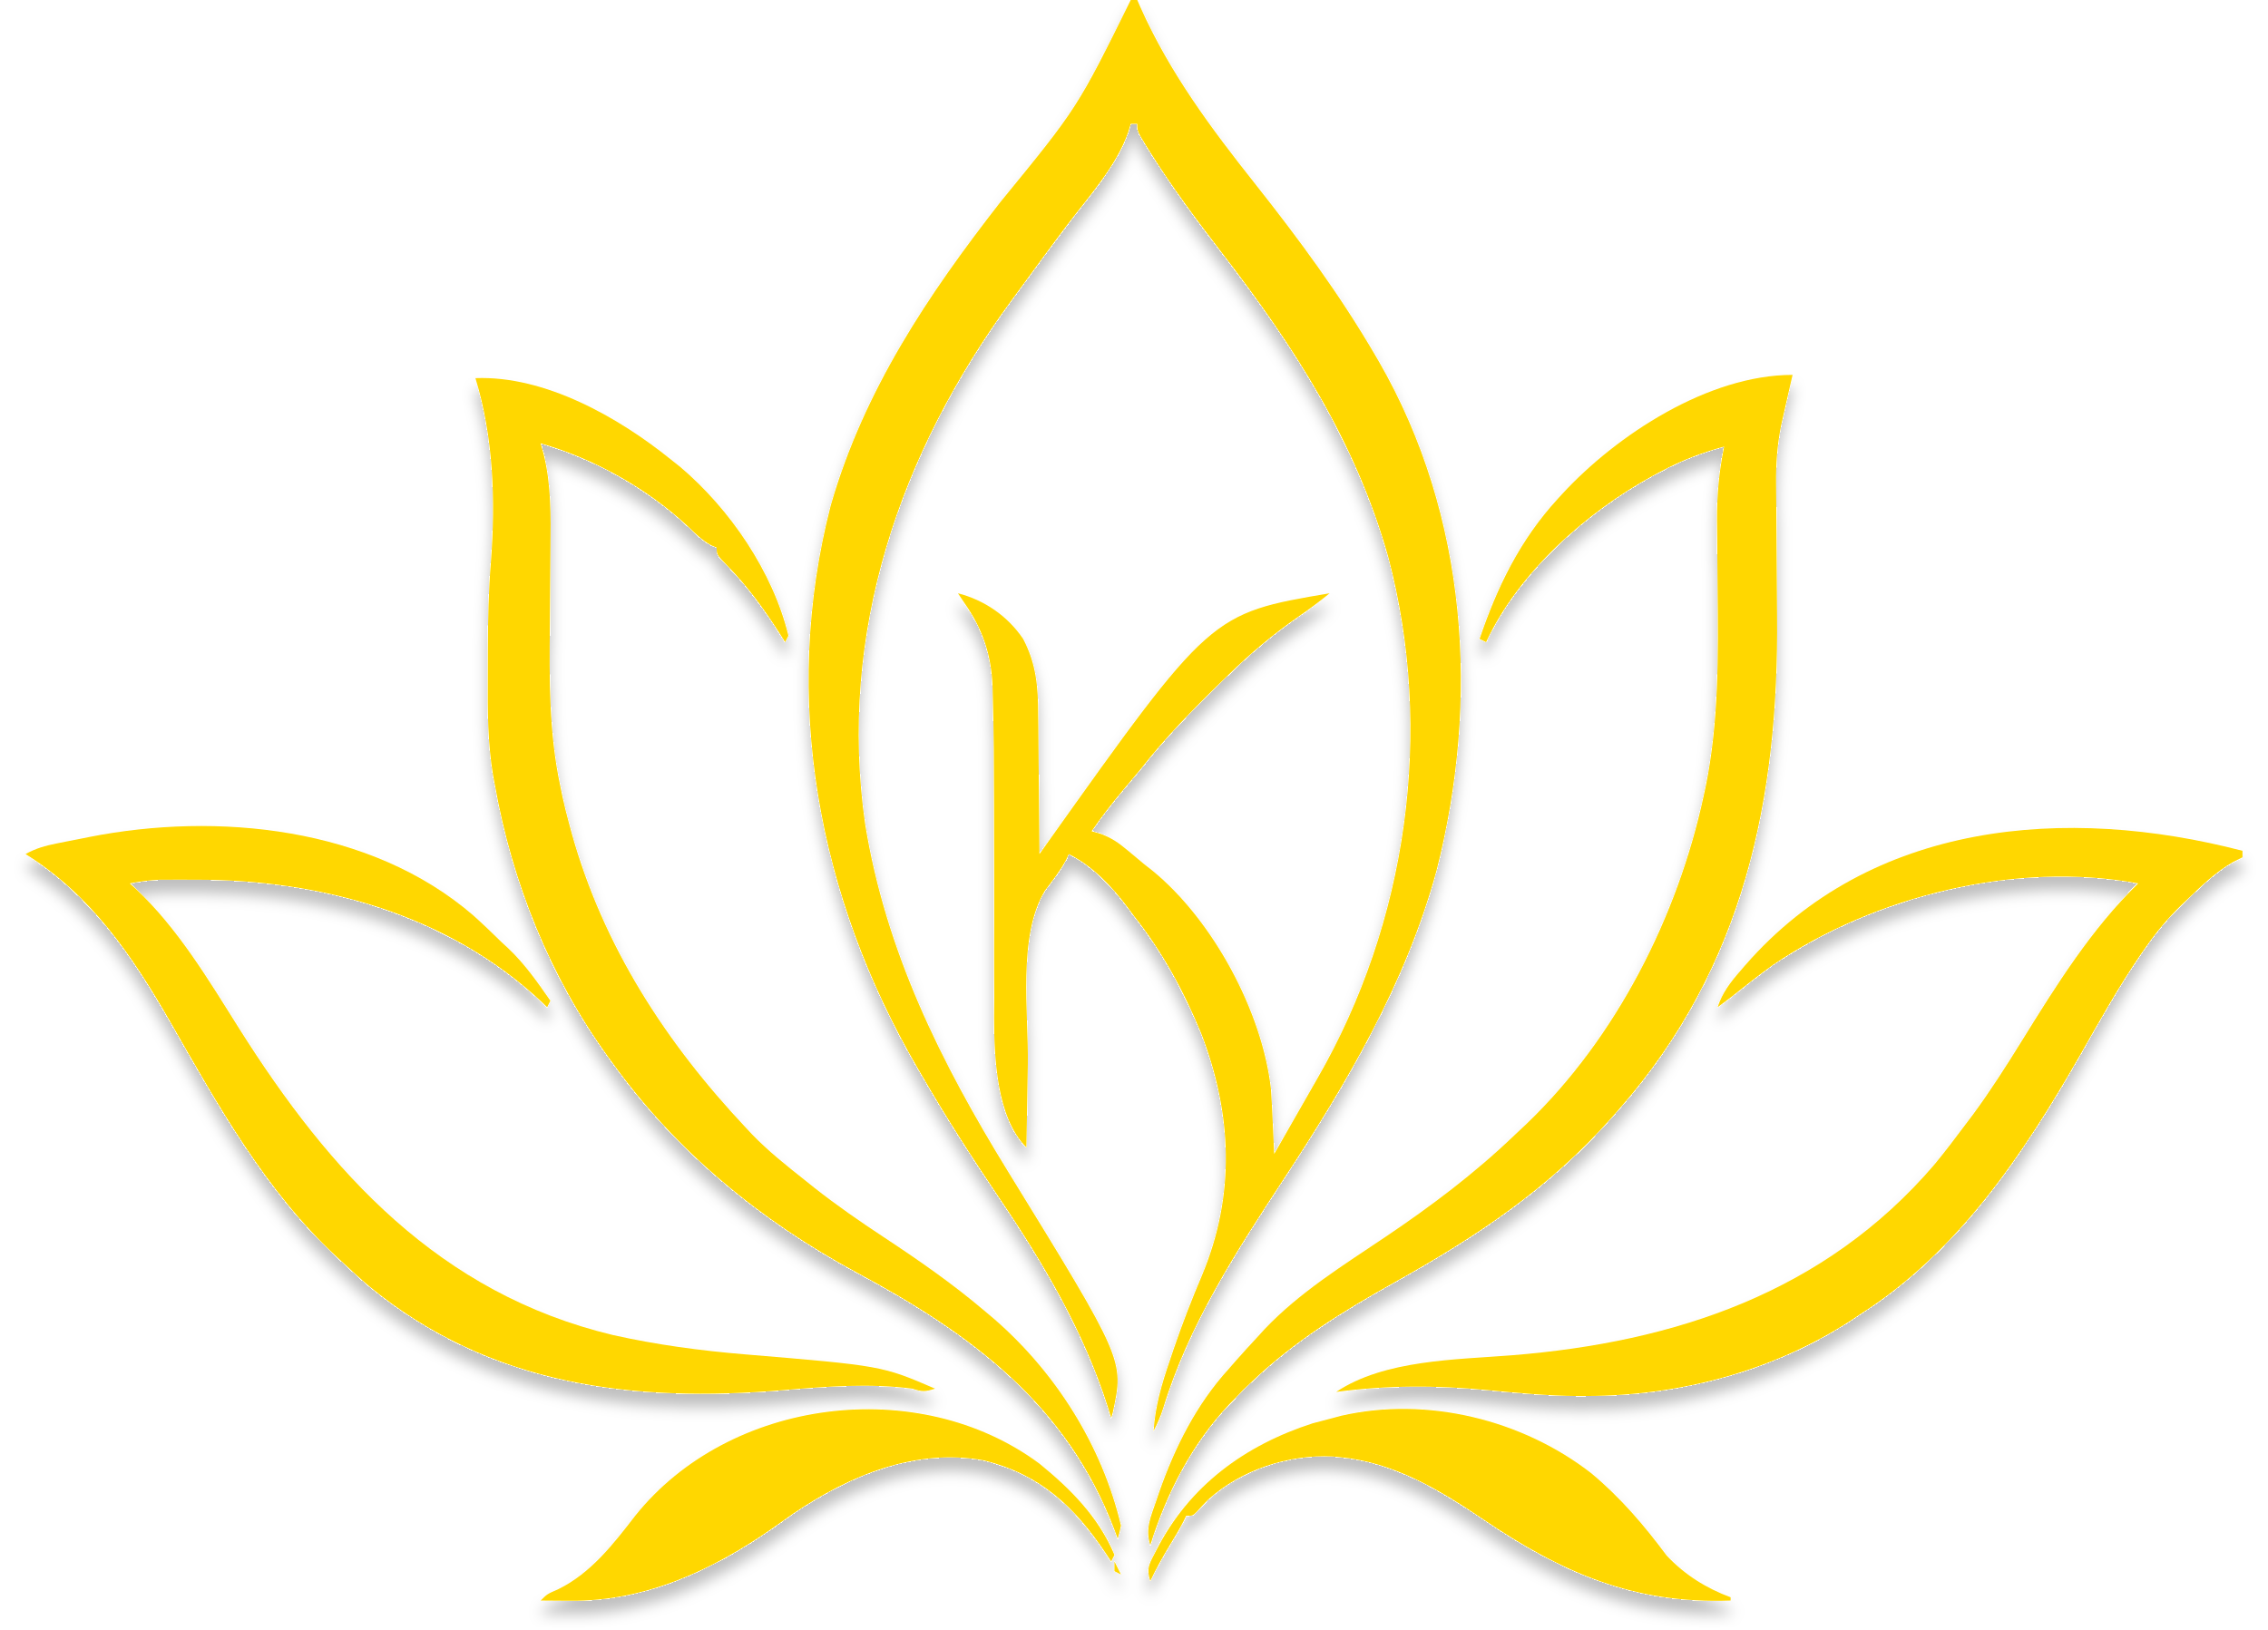
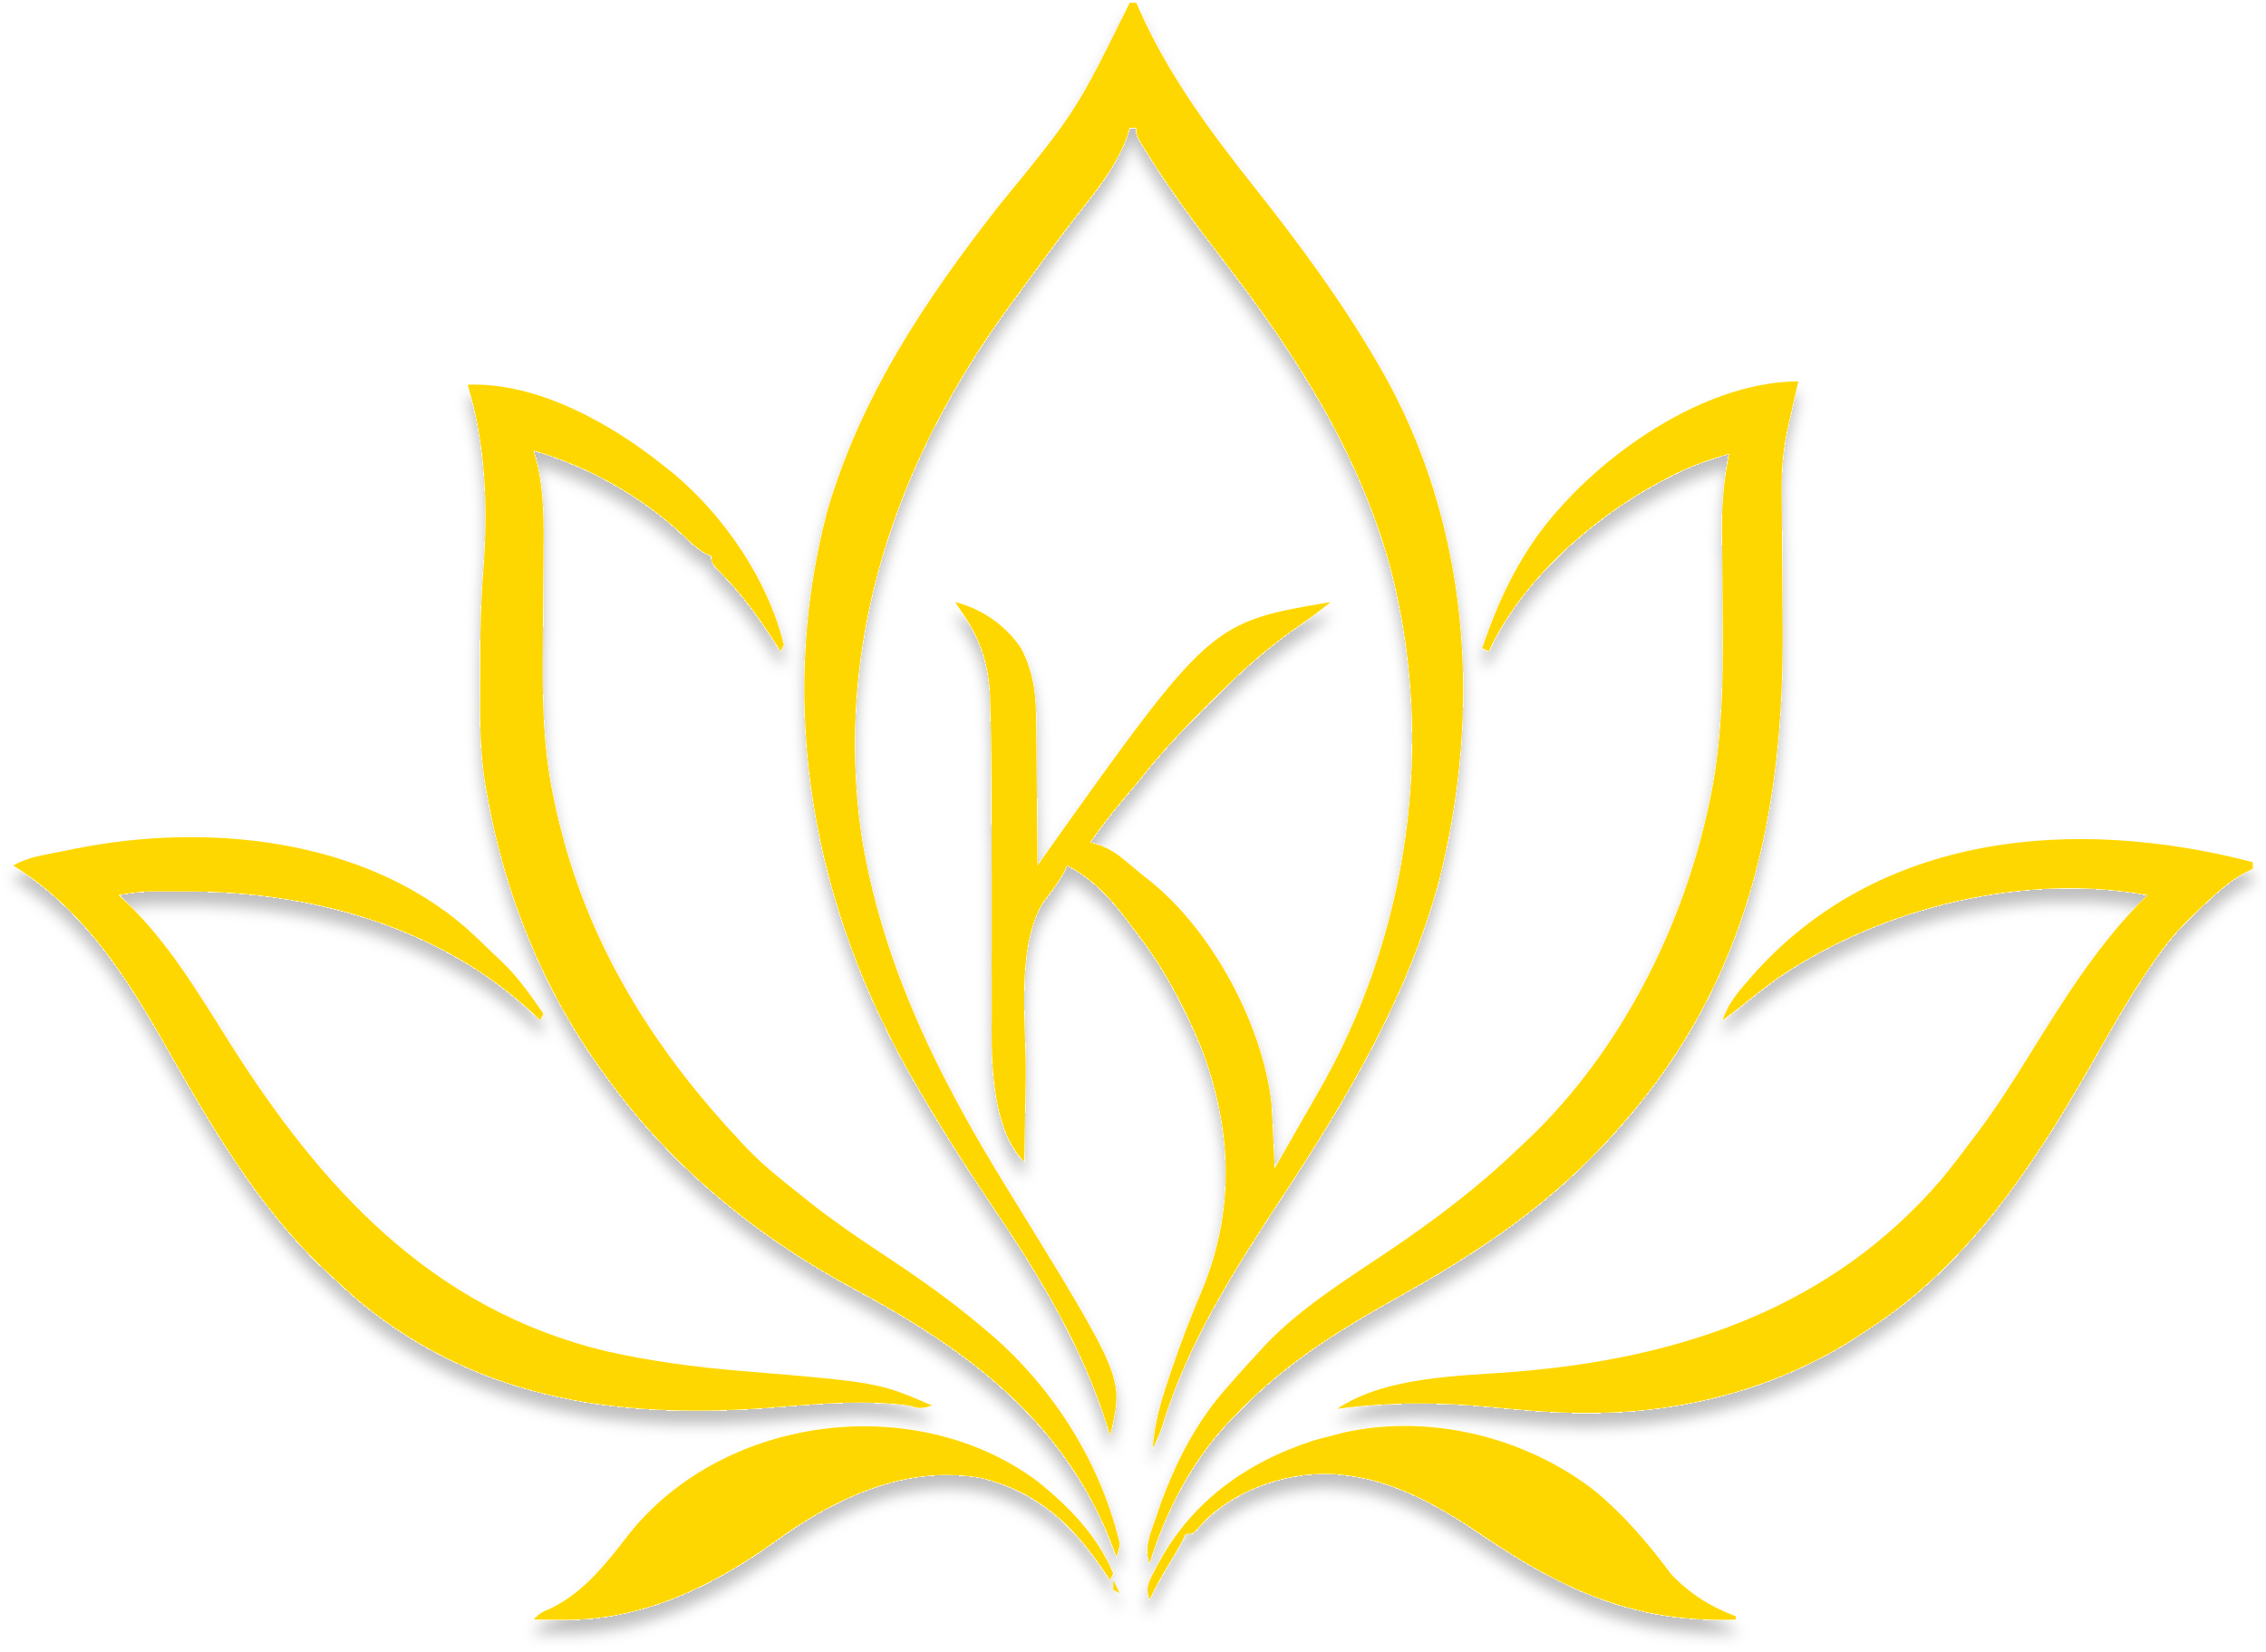
- <svg xmlns="http://www.w3.org/2000/svg" width="32" height="23" viewBox="0 0 688 500" fill="none">
+ <svg xmlns="http://www.w3.org/2000/svg" width="48" height="35" viewBox="0 0 688 500" fill="none">
  <g filter="url(#filter0_d_172_36)">
    <path d="M343 0C343.66 0 344.32 0 345 0C345.34 0.776 345.68 1.552 346.031 2.352C355.047 22.445 367.596 39.296 381.218 56.477C394.567 73.336 407.155 90.411 418 109C418.561 109.961 418.561 109.961 419.133 110.941C446.409 158.28 450.11 214.811 436.781 267.144C427.3 301.784 409.246 332.28 389.679 362.055C375.202 384.108 360.651 406.628 352.937 432.066C352.139 434.564 351.2 436.684 350 439C350.519 431.306 352.508 424.589 355 417.312C355.397 416.131 355.794 414.95 356.203 413.734C358.816 406.09 361.725 398.624 364.875 391.188C375.125 366.691 374.136 341.713 364.63 317.068C359.346 304.184 352.679 291.902 344 281C343.365 280.141 342.731 279.283 342.078 278.398C337.177 271.91 331.377 265.688 324 262C323.742 262.561 323.484 263.121 323.218 263.699C321.391 267.149 318.995 270.152 316.656 273.27C308.246 287.134 311.693 310.909 311.437 326.5C311.394 328.98 311.35 331.461 311.306 333.941C311.2 339.961 311.098 345.98 311 352C301.764 342.764 301.111 324.268 301.08 312.041C301.097 310.023 301.114 308.006 301.132 305.988C301.126 303.839 301.116 301.689 301.102 299.539C301.076 293.932 301.09 288.325 301.114 282.717C301.132 277.08 301.116 271.444 301.101 265.807C301.096 263.598 301.091 261.389 301.085 259.18C301.083 258.102 301.08 257.024 301.077 255.913C301.07 252.704 301.066 249.495 301.062 246.285C301.046 235.347 301.02 224.414 300.679 213.48C300.657 212.517 300.635 211.553 300.613 210.56C300.228 200.846 297.56 192.946 292 185C291.34 184.01 290.68 183.02 290 182C298.153 184.091 305.306 189.026 310 196C314.015 203.675 314.6 210.672 314.609 219.227C314.626 220.455 314.642 221.684 314.659 222.95C314.707 226.842 314.729 230.733 314.75 234.625C314.778 237.277 314.808 239.93 314.84 242.582C314.913 249.055 314.965 255.527 315 262C315.648 261.088 316.296 260.176 316.963 259.236C367.521 188.183 367.521 188.183 404 182C400.826 184.604 397.575 187.018 394.194 189.346C386.546 194.642 379.654 200.506 373 207C372.297 207.682 371.595 208.364 370.871 209.066C362.04 217.672 353.584 226.269 346 236C344.264 238.095 342.505 240.171 340.75 242.25C337.294 246.384 334.034 250.549 331 255C331.885 255.25 332.771 255.5 333.683 255.758C337.13 257.049 339.258 258.52 342.062 260.875C343.286 261.892 343.286 261.892 344.535 262.93C345.348 263.613 346.162 264.296 347 265C347.862 265.677 348.724 266.354 349.613 267.051C368.173 282.209 383.309 310.3 386 334C386.243 337.456 386.412 340.913 386.562 344.375C386.627 345.765 386.627 345.765 386.693 347.184C386.798 349.456 386.901 351.728 387 354C390.518 347.9 394.014 341.787 397.487 335.662C398.384 334.084 399.284 332.508 400.192 330.936C427.871 282.987 436.139 224.341 421.982 170.859C412.08 135.588 393.165 106.284 370.964 77.552C363.308 67.603 355.806 57.574 349.125 46.938C348.701 46.264 348.278 45.591 347.842 44.897C345 40.264 345 40.264 345 38C344.34 38 343.68 38 343 38C342.729 38.889 342.458 39.779 342.179 40.695C338.458 51.12 330.309 60.037 323.675 68.782C318.375 75.799 313.186 82.899 308 90C307.202 91.085 307.202 91.085 306.389 92.192C272.058 139.031 253.168 194.24 261.521 252.709C267.854 291.968 284.776 325.942 305.418 359.475C340.956 417.218 340.956 417.218 337.533 433.176C337.357 433.778 337.181 434.38 337 435C336.657 433.869 336.314 432.739 335.961 431.574C328.583 408.411 316.385 387.742 302.822 367.704C294.51 355.374 286.44 342.877 279 330C278.575 329.274 278.15 328.549 277.712 327.801C247.039 275.164 235.643 214.349 251 155C261.14 119.836 280.733 90.542 303 62C326.623 33.123 326.623 33.123 343 0Z" fill="#FFD700" />
    <path d="M142 116C163.29 115.166 185.919 128 202 141C202.937 141.744 203.874 142.488 204.84 143.254C220.067 156.165 233.231 175.4 238 195C237.67 195.66 237.34 196.32 237 197C236.406 196.056 235.811 195.113 235.199 194.141C230.453 186.745 225.556 179.979 219.405 173.683C216 170.178 216 170.178 216 168C215.441 167.764 214.881 167.528 214.305 167.285C211.458 165.698 209.464 163.709 207.125 161.437C194.705 149.826 178.339 140.668 162 136C162.464 137.64 162.464 137.64 162.938 139.312C165.242 148.652 165.122 158.211 165.014 167.775C164.992 169.869 164.978 171.963 164.966 174.057C164.933 180.004 164.892 185.951 164.829 191.897C164.658 208.462 164.555 224.705 168 241C168.225 242.107 168.449 243.213 168.681 244.353C169.283 247.092 169.955 249.793 170.688 252.5C170.944 253.455 171.2 254.41 171.464 255.395C181.169 290.265 200.409 319.868 225 346C225.616 346.659 226.232 347.317 226.867 347.996C231.838 353.145 237.399 357.56 243 362C243.978 362.784 244.957 363.567 245.965 364.375C252.842 369.787 259.952 374.714 267.258 379.53C277.862 386.524 288.304 393.776 298 402C299.005 402.847 300.011 403.694 301.047 404.566C319.976 420.981 334.223 443.508 340 468C339.554 470.229 339.554 470.229 339 472C338.66 471.08 338.319 470.159 337.969 469.211C323.458 430.906 294.173 409.248 259.075 390.437C229.387 374.408 203.737 353.366 184 326C183.331 325.082 183.331 325.082 182.649 324.146C164.841 299.477 153.344 270.881 148 241C147.814 240.016 147.628 239.031 147.436 238.017C145.748 227.983 145.728 218.065 145.794 207.914C145.812 205.005 145.815 202.096 145.814 199.187C145.832 190.128 146.023 181.161 146.766 172.13C148.17 153.333 147.52 134.119 142 116Z" fill="#FFD700" />
    <path d="M546 115C545.723 116.218 545.446 117.436 545.16 118.691C544.794 120.315 544.428 121.939 544.062 123.562C543.789 124.762 543.789 124.762 543.51 125.986C543.332 126.776 543.155 127.565 542.973 128.379C542.81 129.096 542.648 129.814 542.481 130.553C541.294 136.592 540.87 142.349 540.95 148.476C540.959 149.705 540.959 149.705 540.969 150.958C540.983 152.73 540.999 154.502 541.016 156.273C541.043 159.103 541.061 161.934 541.076 164.764C541.118 172.81 541.165 180.855 541.247 188.901C541.798 245.028 531.038 296.607 493 340C492.284 340.825 491.569 341.65 490.832 342.5C471.397 364.515 449.226 379.241 423.759 393.456C407.994 402.28 393.111 411.442 380 424C378.701 425.237 378.701 425.237 377.375 426.5C376.591 427.325 375.807 428.15 375 429C374.431 429.574 373.863 430.147 373.277 430.738C361.763 442.894 353.947 458.118 349 474C347.366 469.021 349.183 465.232 350.812 460.438C351.126 459.511 351.439 458.584 351.762 457.63C356.598 443.898 363.147 430.819 373 420C373.719 419.175 374.439 418.35 375.18 417.5C377.415 414.963 379.696 412.475 382 410C382.662 409.272 383.325 408.543 384.008 407.793C394.761 396.447 408.234 388.117 421.125 379.438C435.166 369.981 448.32 360.089 460.572 348.365C461.848 347.146 463.136 345.939 464.426 344.734C491.952 318.332 510.803 281.055 518.75 244.062C518.949 243.147 519.148 242.231 519.352 241.288C523.428 221.134 523.196 201.014 523 180.562C522.952 175.554 522.912 170.547 522.888 165.538C522.875 163.569 522.85 161.599 522.825 159.63C522.783 151.877 523.444 144.598 525 137C518.102 138.877 511.922 141.238 505.625 144.625C504.387 145.286 504.387 145.286 503.125 145.961C482.831 157.044 461.832 175.688 452 197C451.34 196.67 450.68 196.34 450 196C455.439 179.961 462.442 165.58 474 153C474.442 152.516 474.884 152.032 475.339 151.533C492.124 133.34 520.239 115 546 115Z" fill="#FFD700" />
    <path d="M141.293 280.773C144.275 283.436 147.141 286.205 150 289C150.666 289.616 151.333 290.232 152.02 290.867C157.105 295.665 161.016 301.278 165 307C164.67 307.66 164.34 308.32 164 309C163.452 308.466 162.904 307.933 162.34 307.383C133.84 280.598 94.635 269.758 56.25 269.875C54.962 269.871 53.675 269.867 52.348 269.863C51.104 269.865 49.86 269.866 48.578 269.867C46.898 269.869 46.898 269.869 45.185 269.871C42.044 269.998 39.085 270.414 36 271C36.571 271.513 37.142 272.026 37.73 272.555C50.761 284.86 59.968 300.328 69.453 315.394C97.497 359.87 130.999 396.799 184.141 409.539C197.549 412.54 210.931 414.332 224.608 415.468C266.701 418.972 266.701 418.972 283 426C279.99 426.934 279.133 427.044 276 426C262.808 424.312 249.811 425.326 236.625 426.437C190.286 430.303 146.569 425.141 109.363 394.545C106.503 392.105 103.741 389.571 101 387C100.185 386.249 100.185 386.249 99.354 385.482C77.596 365.279 62.971 338.944 48.375 313.418C36.727 293.128 24.117 274.557 4 262C7.131 260.255 10.035 259.443 13.543 258.746C14.617 258.531 15.692 258.317 16.799 258.096C17.917 257.878 19.035 257.661 20.188 257.437C21.286 257.216 22.385 256.995 23.518 256.768C62.766 249.021 109.869 253.657 141.293 280.773Z" fill="#FFD700" />
    <path d="M684 261C684 261.66 684 262.32 684 263C683.051 263.474 682.103 263.949 681.125 264.437C675.772 267.493 671.431 271.76 667 276C666.171 276.788 666.171 276.788 665.324 277.592C661.21 281.585 657.713 285.736 654.438 290.437C653.934 291.155 653.431 291.872 652.913 292.611C645.986 302.689 640.054 313.386 634 324C616.729 354.14 596.807 383.958 567 403C565.97 403.691 564.94 404.382 563.879 405.094C539.913 420.652 511.441 428.142 483 428.25C481.566 428.256 481.566 428.256 480.104 428.262C470.806 428.192 461.622 427.32 452.375 426.437C436.664 424.939 421.67 424.941 406 427C420.883 417.078 442.841 417.126 460.011 415.747C509.995 411.731 555.895 396.467 589.43 357.331C592.748 353.317 595.89 349.177 599 345C599.786 343.958 600.573 342.917 601.383 341.844C606.739 334.56 611.552 326.997 616.312 319.312C626.895 302.236 637.542 285.124 652 271C614.566 264.079 571.296 274.745 540 296C535.553 299.191 531.274 302.583 527 306C525.671 307.006 524.34 308.009 523 309C524.459 304.517 526.949 301.318 530 297.812C530.489 297.245 530.978 296.678 531.482 296.093C570.024 251.852 629.96 246.916 684 261Z" fill="#FFD700" />
    <path d="M484.25 451.937C493.205 459.39 500.427 467.863 507.375 477.187C512.842 483.045 519.509 487.232 527 490C527 490.33 527 490.66 527 491C497.376 492.103 475.314 482.479 451 466C437.614 456.948 423.457 448.469 407 447C406.31 446.935 405.62 446.871 404.91 446.805C391.337 446.127 376.871 450.889 366.777 460.008C365.588 461.213 364.425 462.446 363.304 463.715C362 465 362 465 360 465C359.73 465.559 359.461 466.119 359.183 466.695C357.915 469.164 356.511 471.508 355.062 473.875C352.858 477.518 350.822 481.153 349 485C347.612 480.838 348.943 479.381 350.875 475.5C360.986 455.742 378.032 443.338 398.812 436.625C400.868 436.059 402.93 435.515 405 435C406.243 434.663 406.243 434.663 407.511 434.32C433.906 428.271 463.135 435.522 484.25 451.937Z" fill="#FFD700" />
    <path d="M315 449C324.602 456.825 333.156 465.399 338 477C337.67 477.66 337.34 478.32 337 479C336.432 478.143 335.863 477.286 335.277 476.402C325.7 462.134 315.251 452.29 298 448C276.812 444.192 256.881 452.578 239.562 464.266C237.448 465.748 235.34 467.239 233.238 468.738C214.733 481.663 194.047 491.287 171.125 491.063C170.246 491.058 169.367 491.053 168.461 491.049C166.307 491.037 164.154 491.019 162 491C164 489 164 489 167.438 487.5C177.382 482.627 184.381 473.587 191 465C219.831 428.915 277.799 421.417 315 449Z" fill="#FFD700" />
    <path d="M338 479C338.66 480.32 339.32 481.64 340 483C339.34 482.67 338.68 482.34 338 482C338 481.01 338 480.02 338 479Z" fill="#FFD700" />
    <path d="M404 181C406 182 406 182 406 182L404 181Z" fill="#FFD700" />
  </g>
  <defs>
    <filter id="filter0_d_172_36" x="0" y="0" width="688" height="499.085" filterUnits="userSpaceOnUse" color-interpolation-filters="sRGB">
      <feFlood flood-opacity="0" result="BackgroundImageFix" />
      <feColorMatrix in="SourceAlpha" type="matrix" values="0 0 0 0 0 0 0 0 0 0 0 0 0 0 0 0 0 0 127 0" result="hardAlpha" />
      <feOffset dy="4" />
      <feGaussianBlur stdDeviation="2" />
      <feComposite in2="hardAlpha" operator="out" />
      <feColorMatrix type="matrix" values="0 0 0 0 0 0 0 0 0 0 0 0 0 0 0 0 0 0 0.25 0" />
      <feBlend mode="normal" in2="BackgroundImageFix" result="effect1_dropShadow_172_36" />
      <feBlend mode="normal" in="SourceGraphic" in2="effect1_dropShadow_172_36" result="shape" />
    </filter>
  </defs>
</svg>
